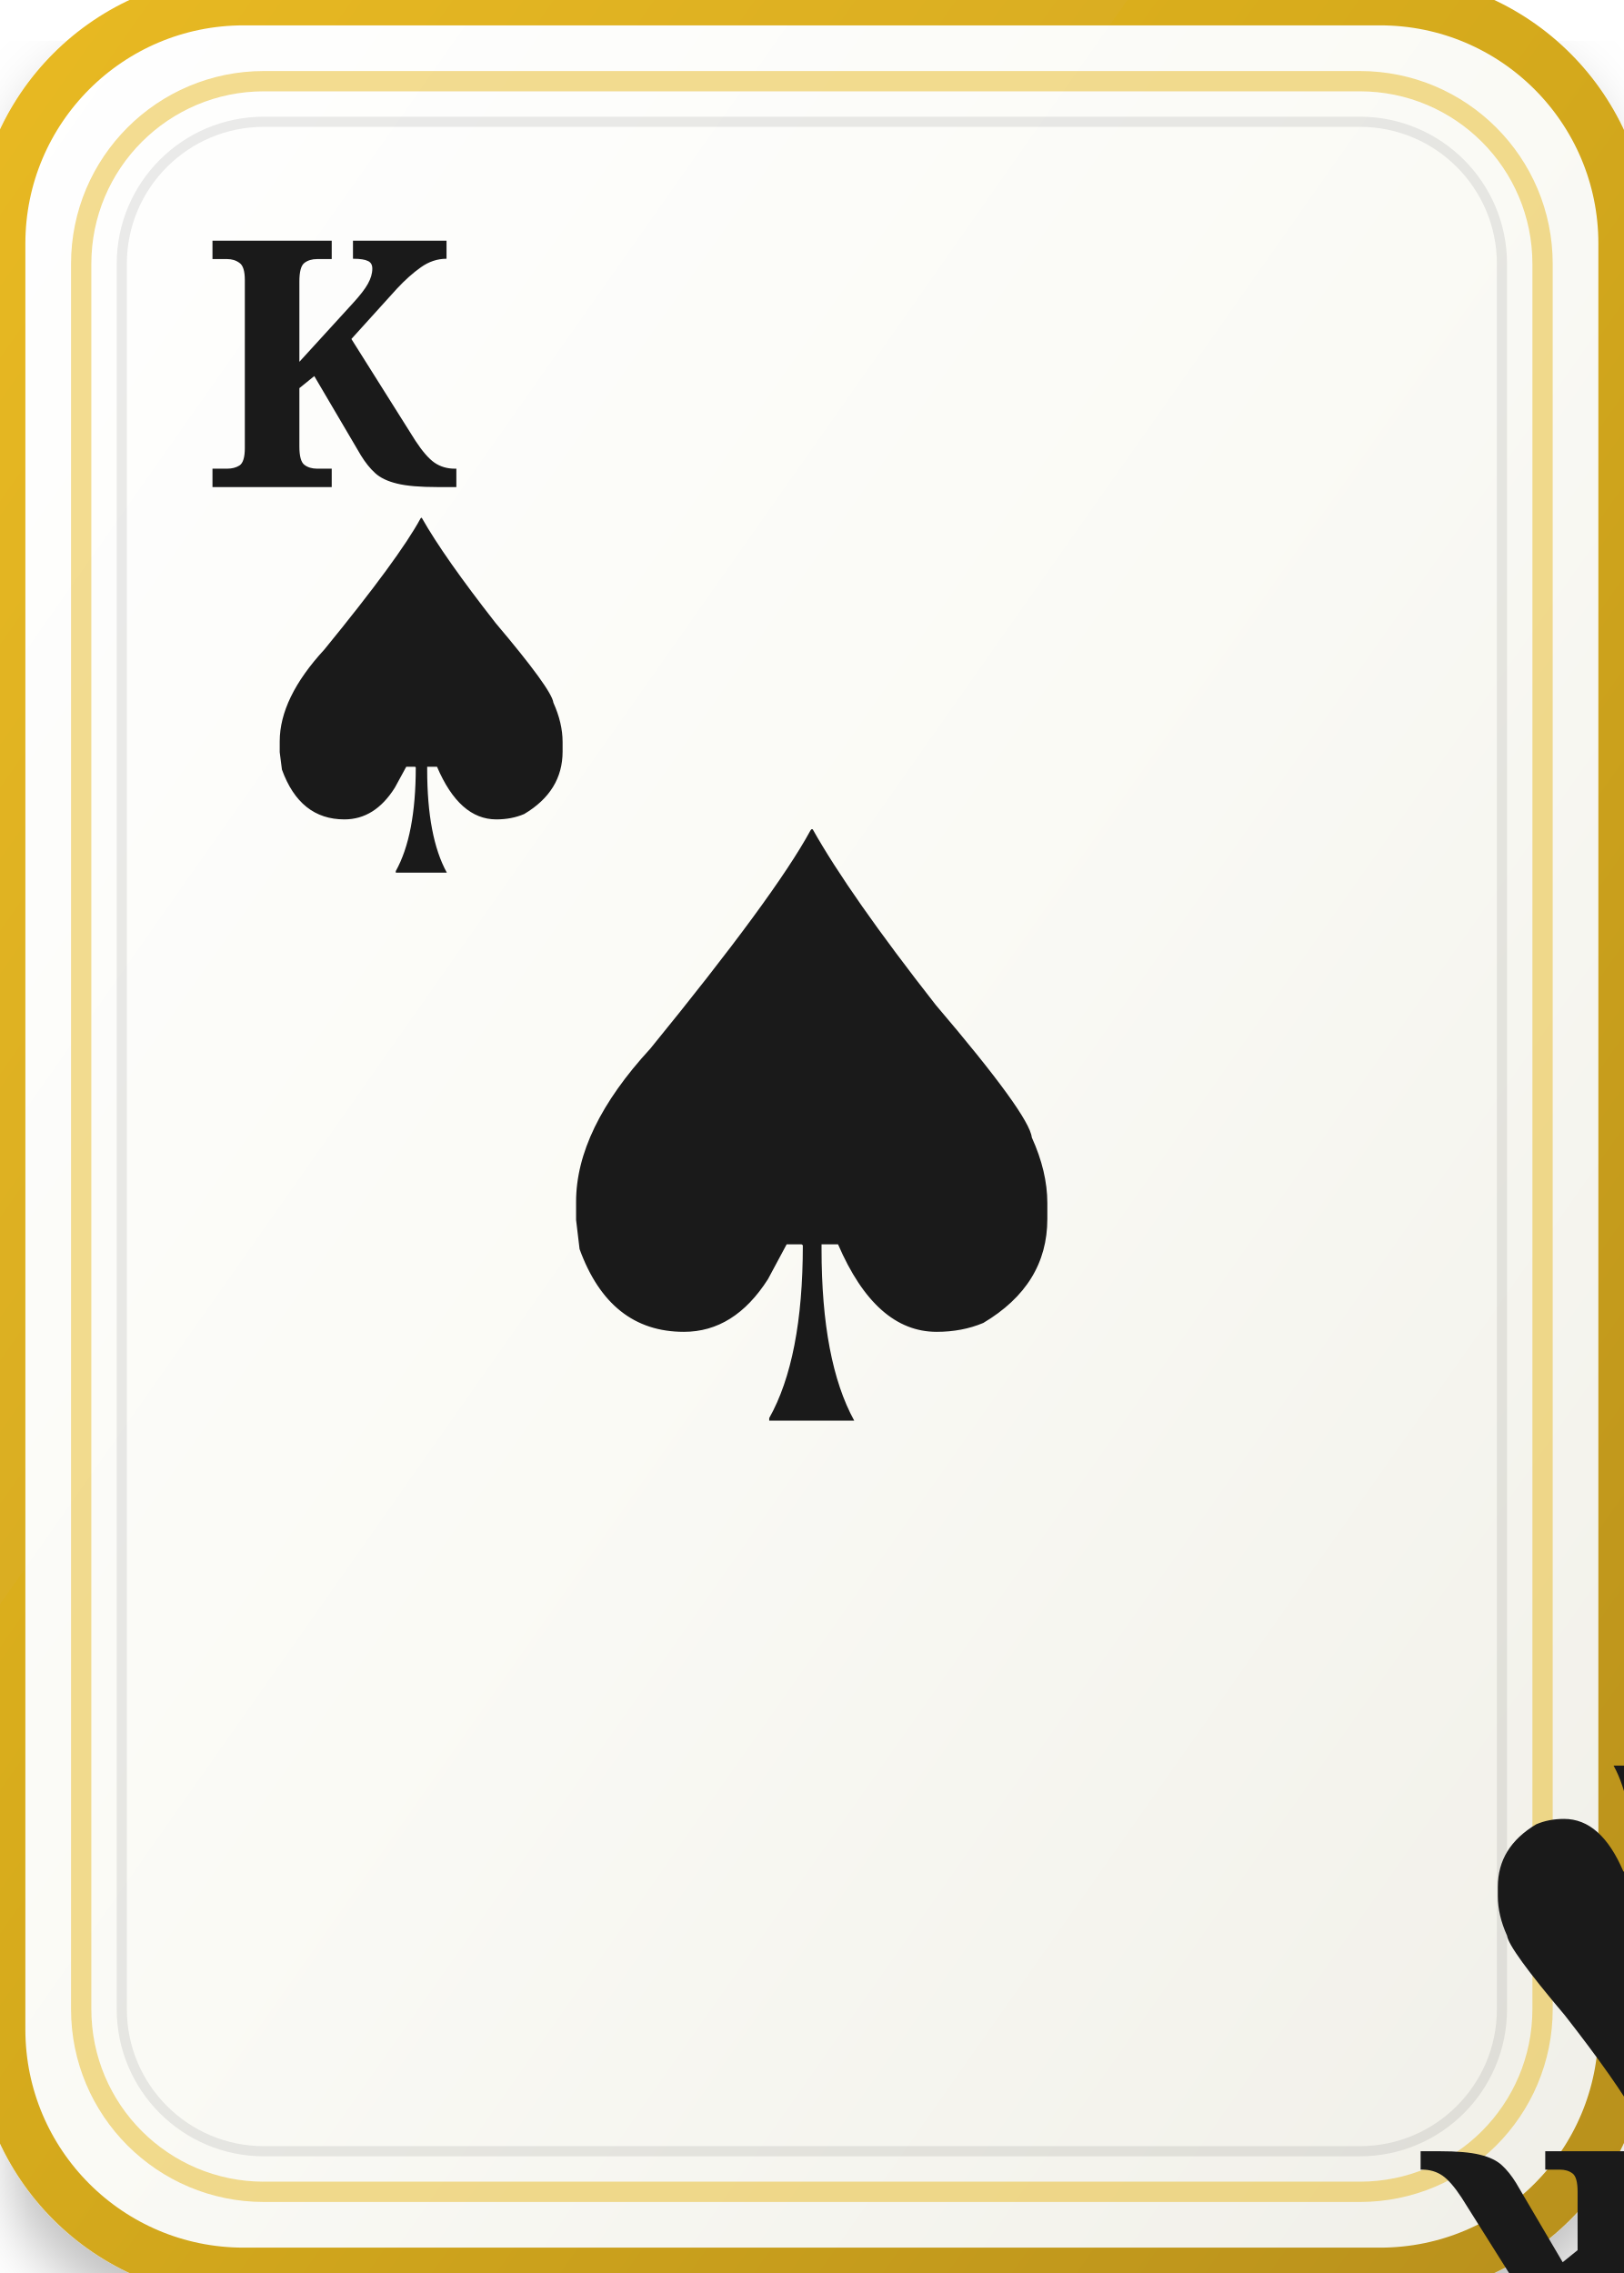
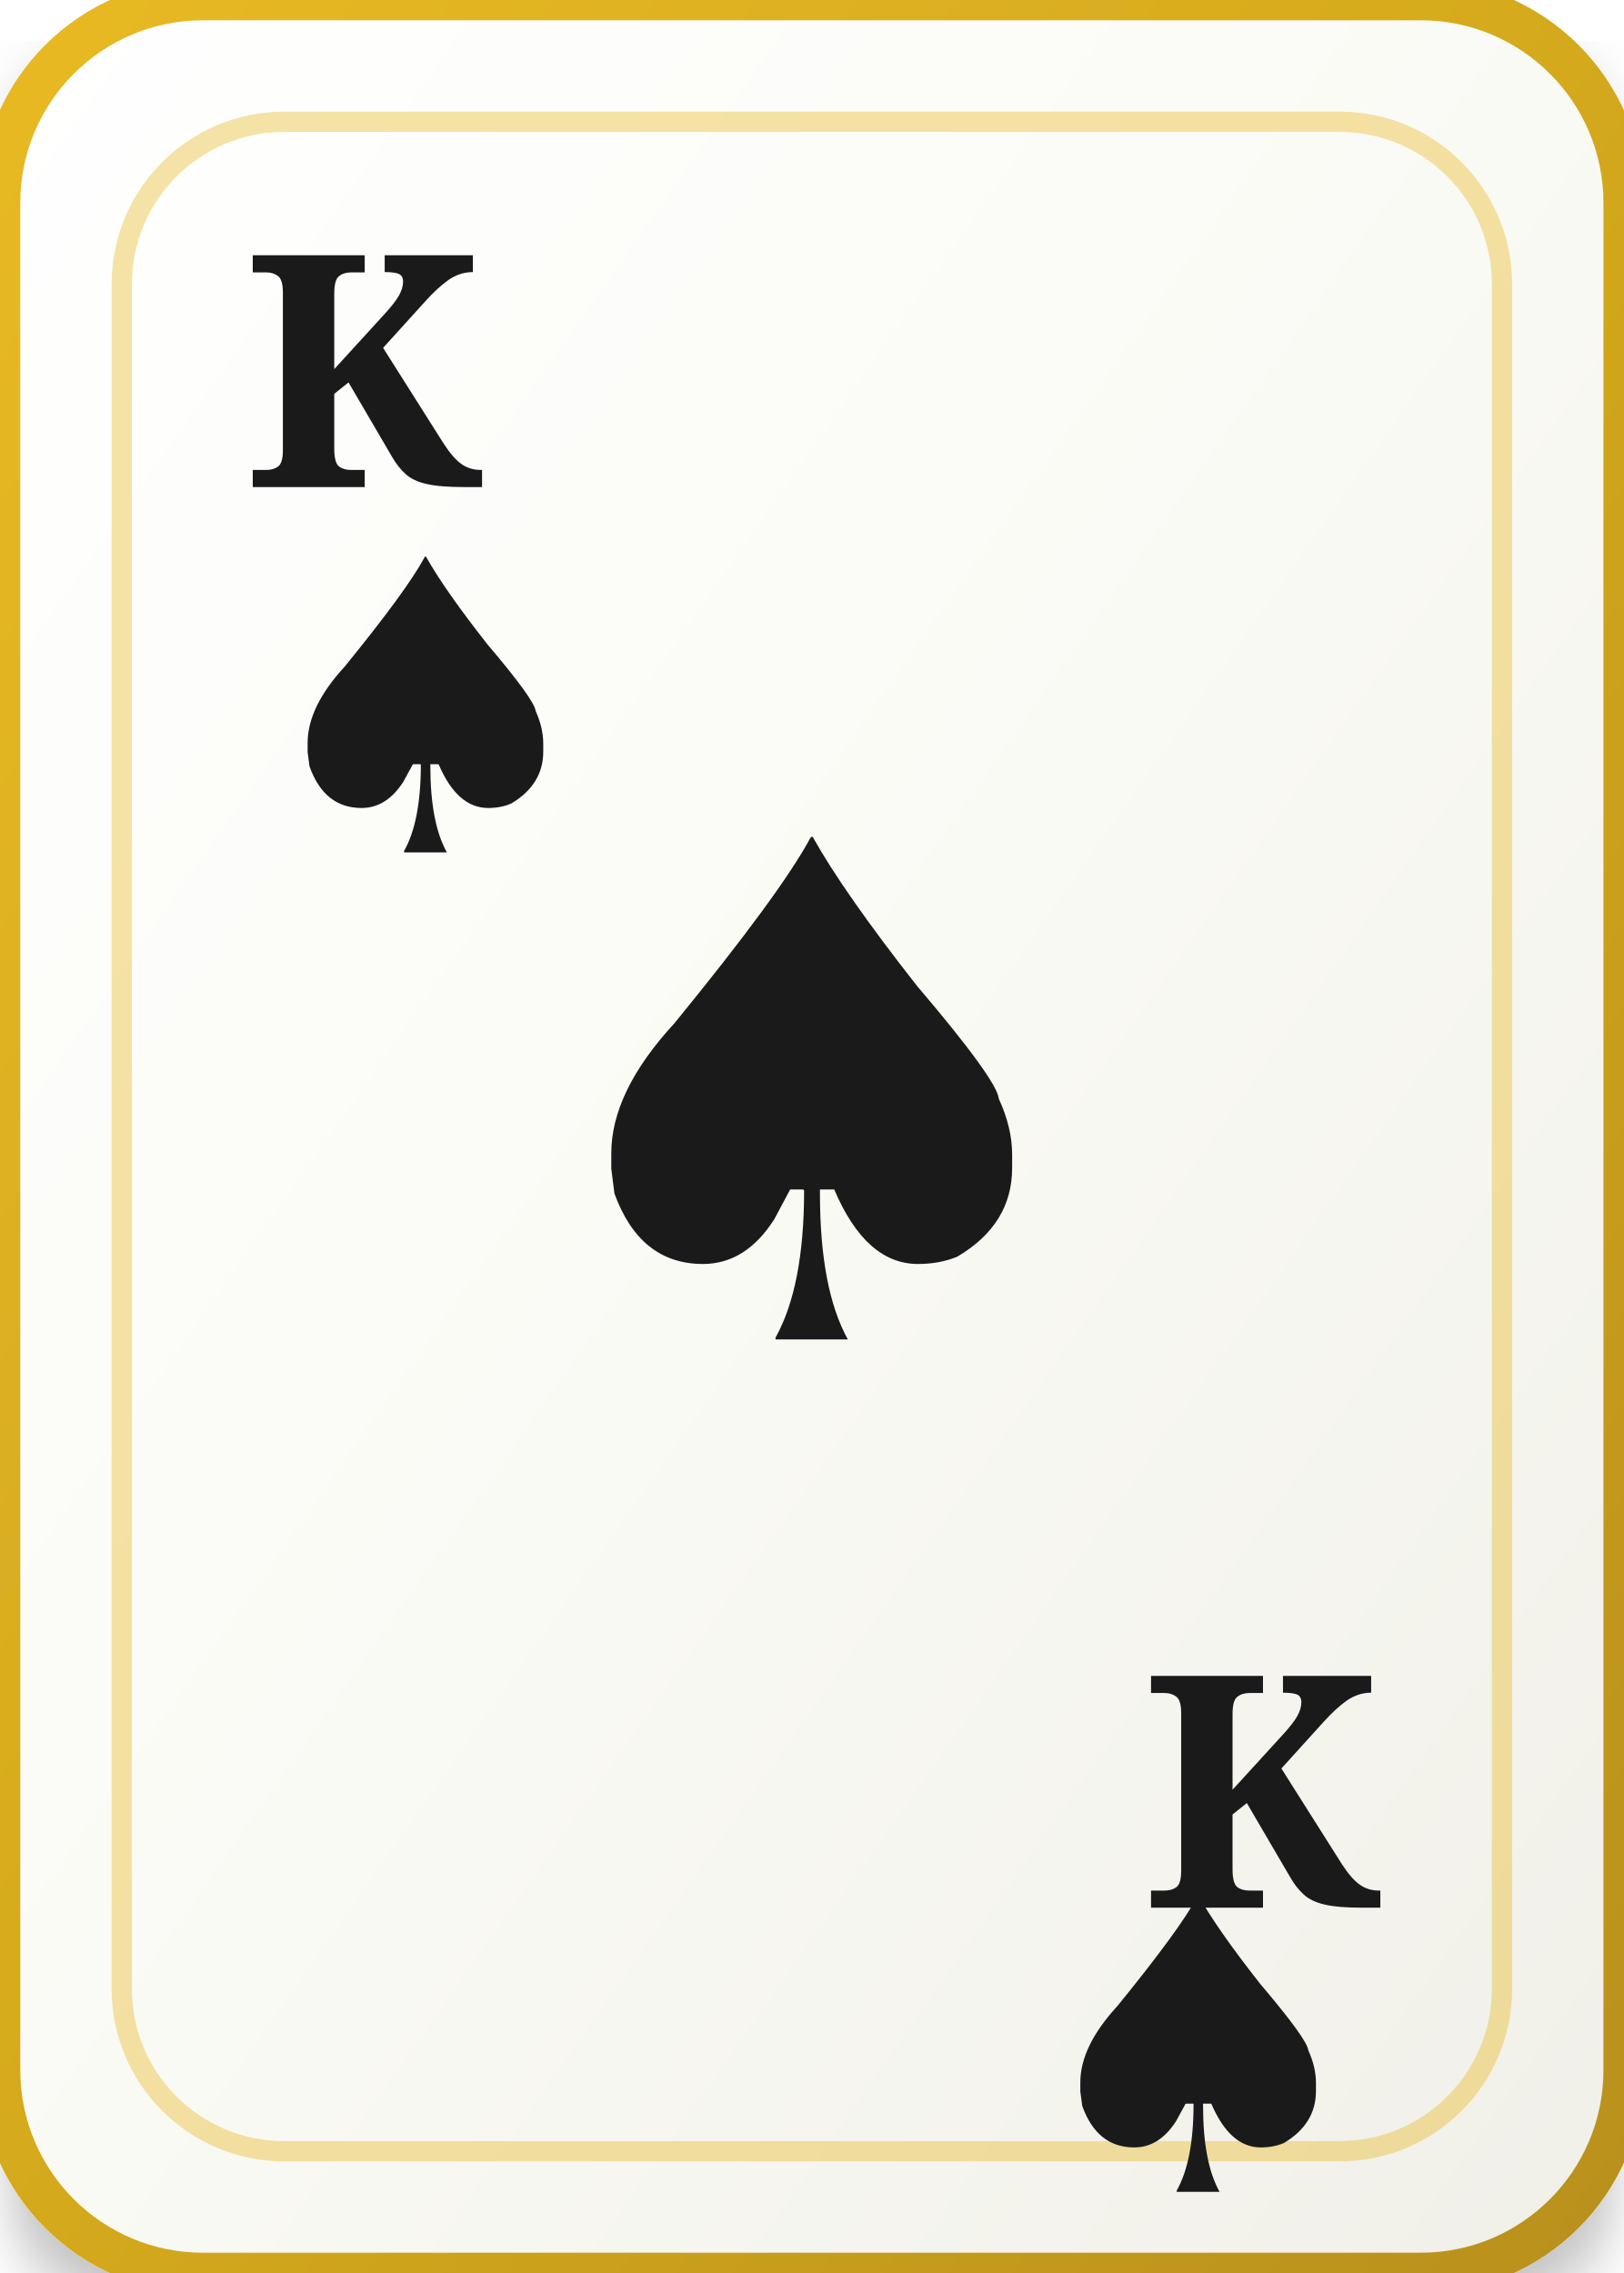
<svg xmlns="http://www.w3.org/2000/svg" viewBox="0 0 80 112" width="80" height="112">
  <defs>
    <linearGradient id="face" x1="0%" y1="0%" x2="100%" y2="100%">
      <stop offset="0%" style="stop-color:#fff" />
      <stop offset="50%" style="stop-color:#fafaf5" />
      <stop offset="100%" style="stop-color:#f0efe8" />
    </linearGradient>
    <linearGradient id="goldEdge" x1="0%" y1="0%" x2="100%" y2="100%">
      <stop offset="0%" style="stop-color:#e8b923" />
      <stop offset="50%" style="stop-color:#d4a91e" />
      <stop offset="100%" style="stop-color:#b8901a" />
    </linearGradient>
    <filter id="shadow" x="-10%" y="-10%" width="120%" height="120%">
      <feDropShadow dx="0" dy="2" stdDeviation="1.5" flood-color="#000" flood-opacity="0.25" />
    </filter>
  </defs>
-   <rect width="80" height="112" rx="12" ry="12" fill="url(#face)" stroke="url(#goldEdge)" stroke-width="2.5" filter="url(#shadow)" />
-   <rect x="4" y="4" width="72" height="104" rx="9" fill="none" stroke="#e8b923" stroke-width="1" opacity="0.5" />
-   <rect x="6" y="6" width="68" height="100" rx="7" fill="none" stroke="rgba(0,0,0,0.08)" stroke-width="0.5" />
-   <text x="10" y="24" font-family="Georgia, serif" font-size="17" font-weight="bold" fill="#1a1a1a">K</text>
-   <text x="10" y="43" font-family="Georgia, serif" font-size="24" fill="#1a1a1a">♠</text>
-   <text x="40" y="70" font-family="Georgia, serif" font-size="40" fill="#1a1a1a" text-anchor="middle" font-weight="bold">♠</text>
-   <text x="70" y="106" font-family="Georgia, serif" font-size="17" font-weight="bold" fill="#1a1a1a" text-anchor="end" transform="rotate(180 70 106)">K</text>
-   <text x="70" y="87" font-family="Georgia, serif" font-size="24" fill="#1a1a1a" text-anchor="end" transform="rotate(180 70 87)">♠</text>
+   <rect width="80" height="112" rx="10" ry="10" fill="url(#face)" stroke="url(#goldEdge)" stroke-width="2" filter="url(#shadow)" />
+   <rect x="6" y="6" width="68" height="100" rx="8" fill="none" stroke="#e8b923" stroke-width="1" opacity="0.4" />
+   <text x="12" y="24" font-family="Georgia, serif" font-size="16" font-weight="bold" fill="#1a1a1a">K</text>
+   <text x="12" y="42" font-family="Georgia, serif" font-size="20" fill="#1a1a1a">♠</text>
+   <text x="40" y="66" font-family="Georgia, serif" font-size="34" fill="#1a1a1a" text-anchor="middle" font-weight="bold">♠</text>
+   <text x="68" y="94" font-family="Georgia, serif" font-size="16" font-weight="bold" fill="#1a1a1a" text-anchor="end">K</text>
+   <text x="68" y="108" font-family="Georgia, serif" font-size="20" fill="#1a1a1a" text-anchor="end">♠</text>
</svg>
